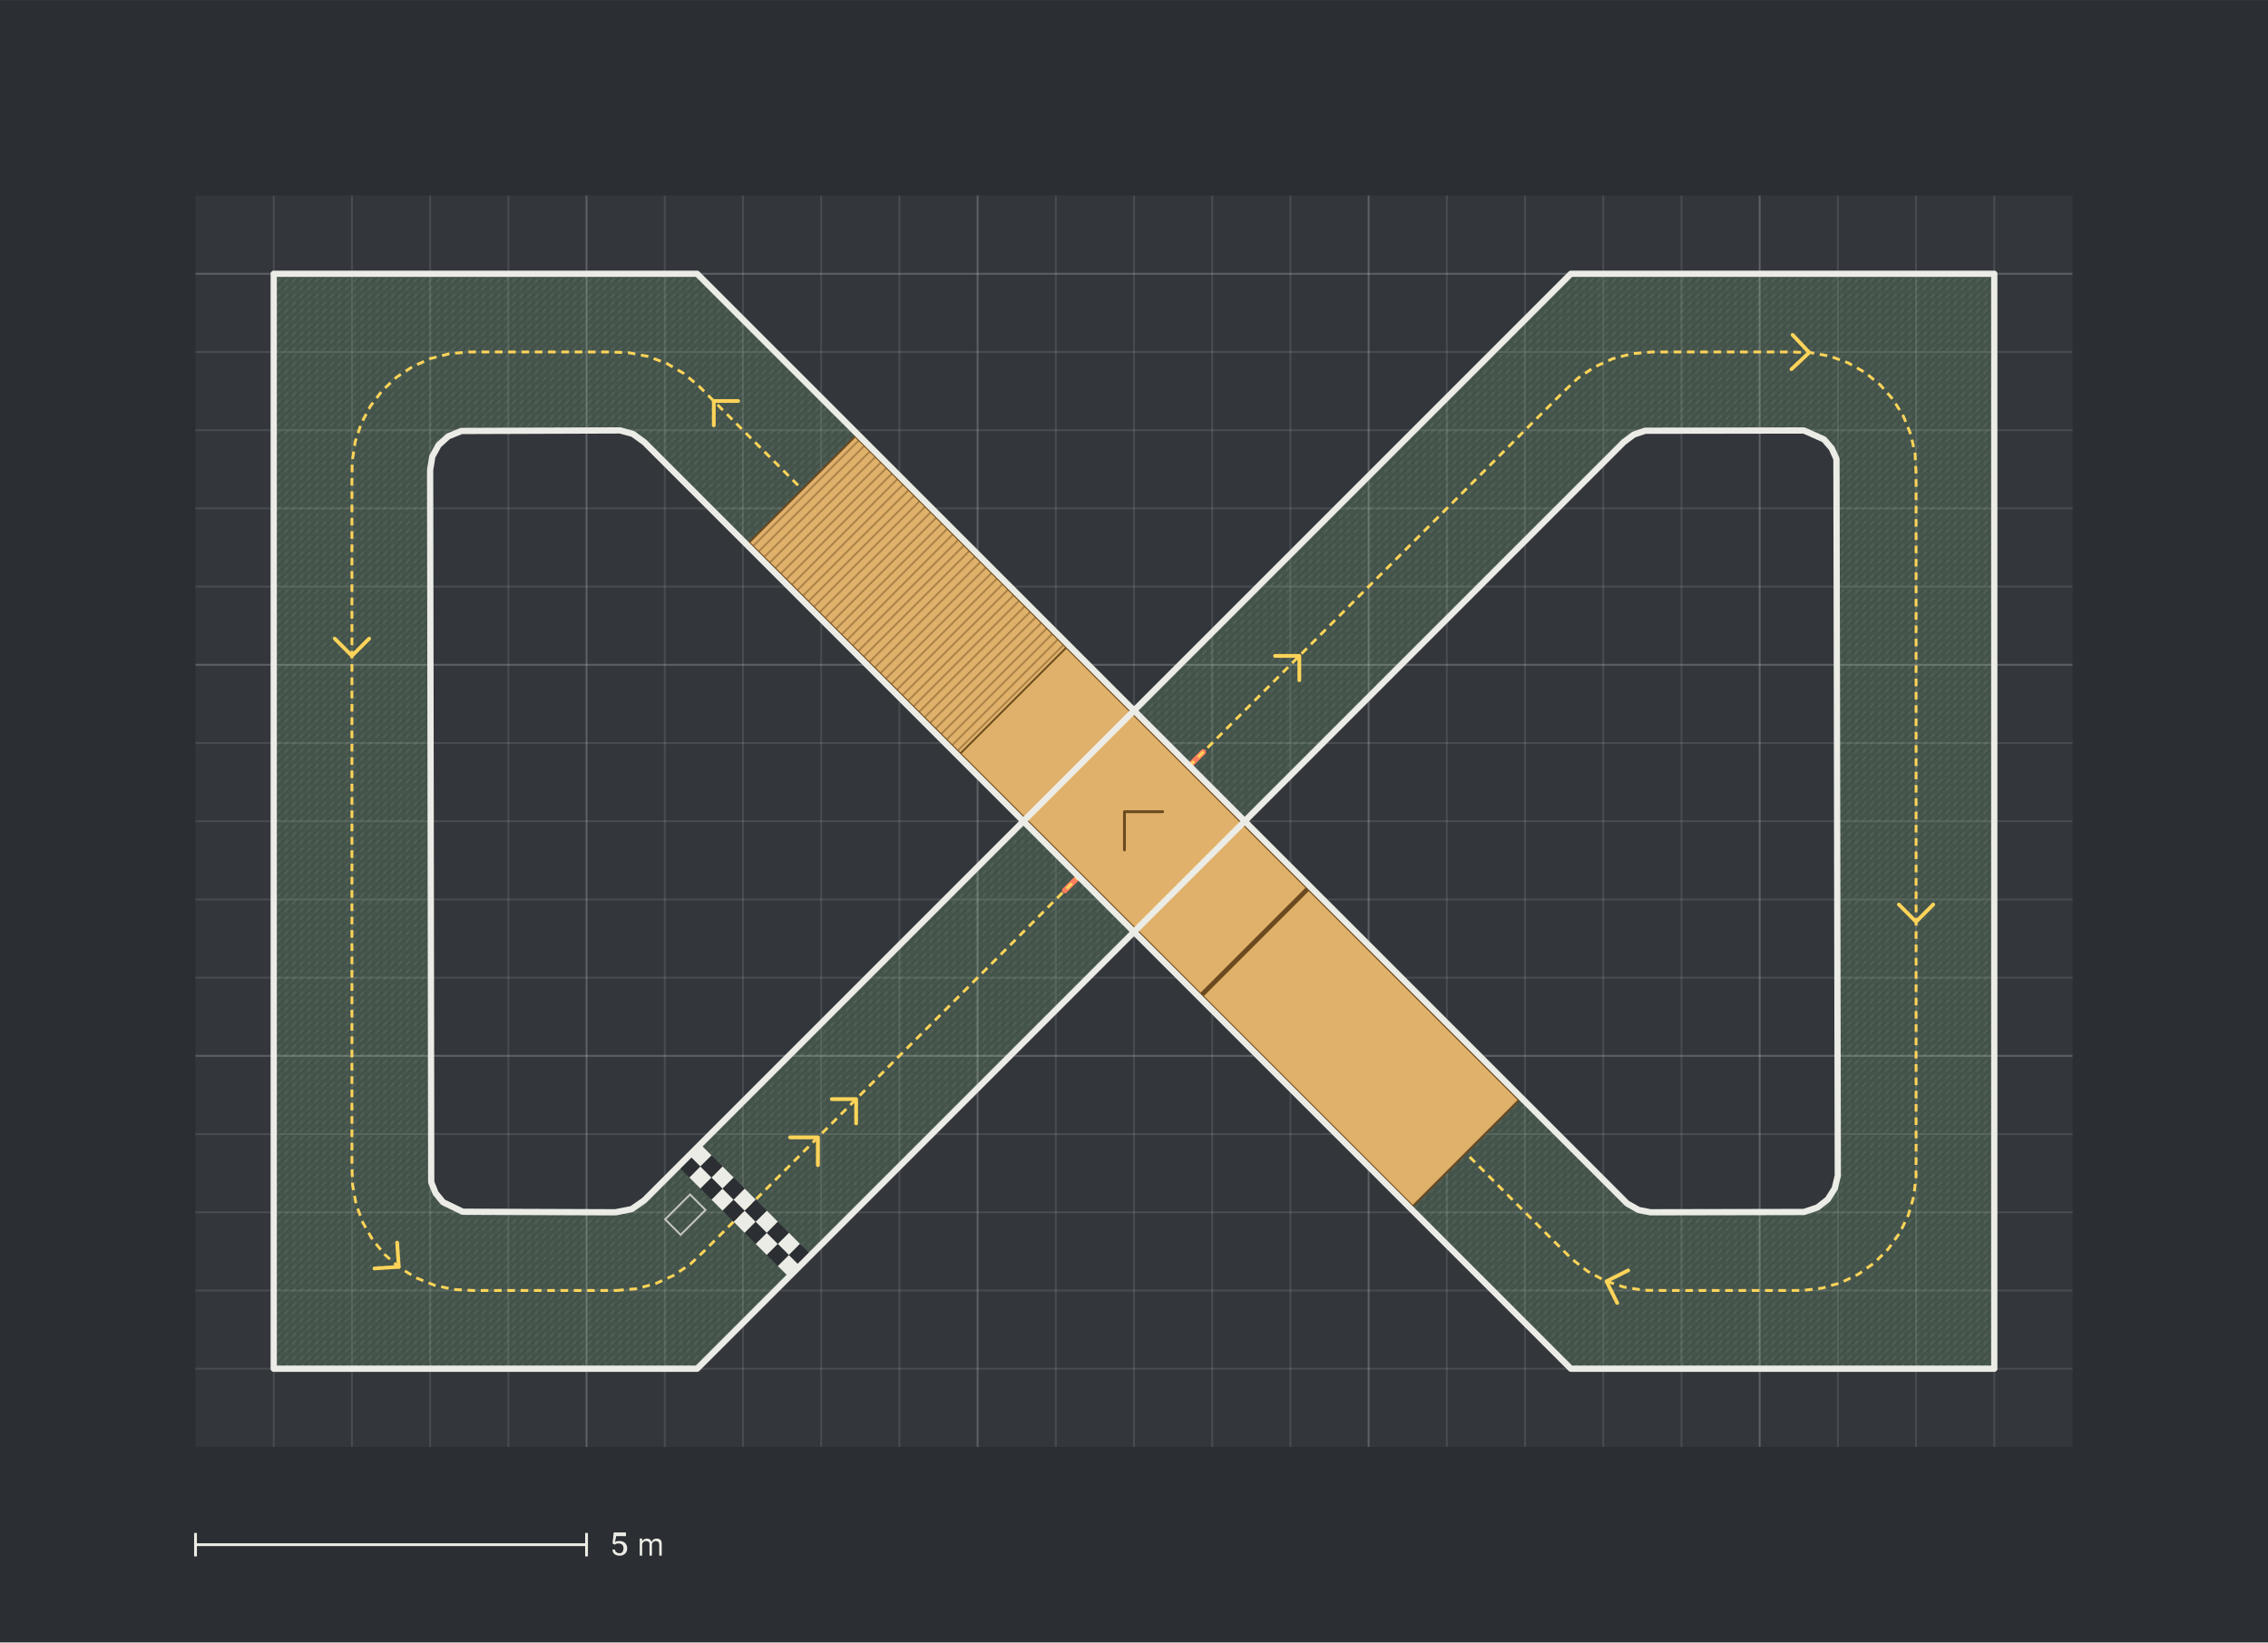
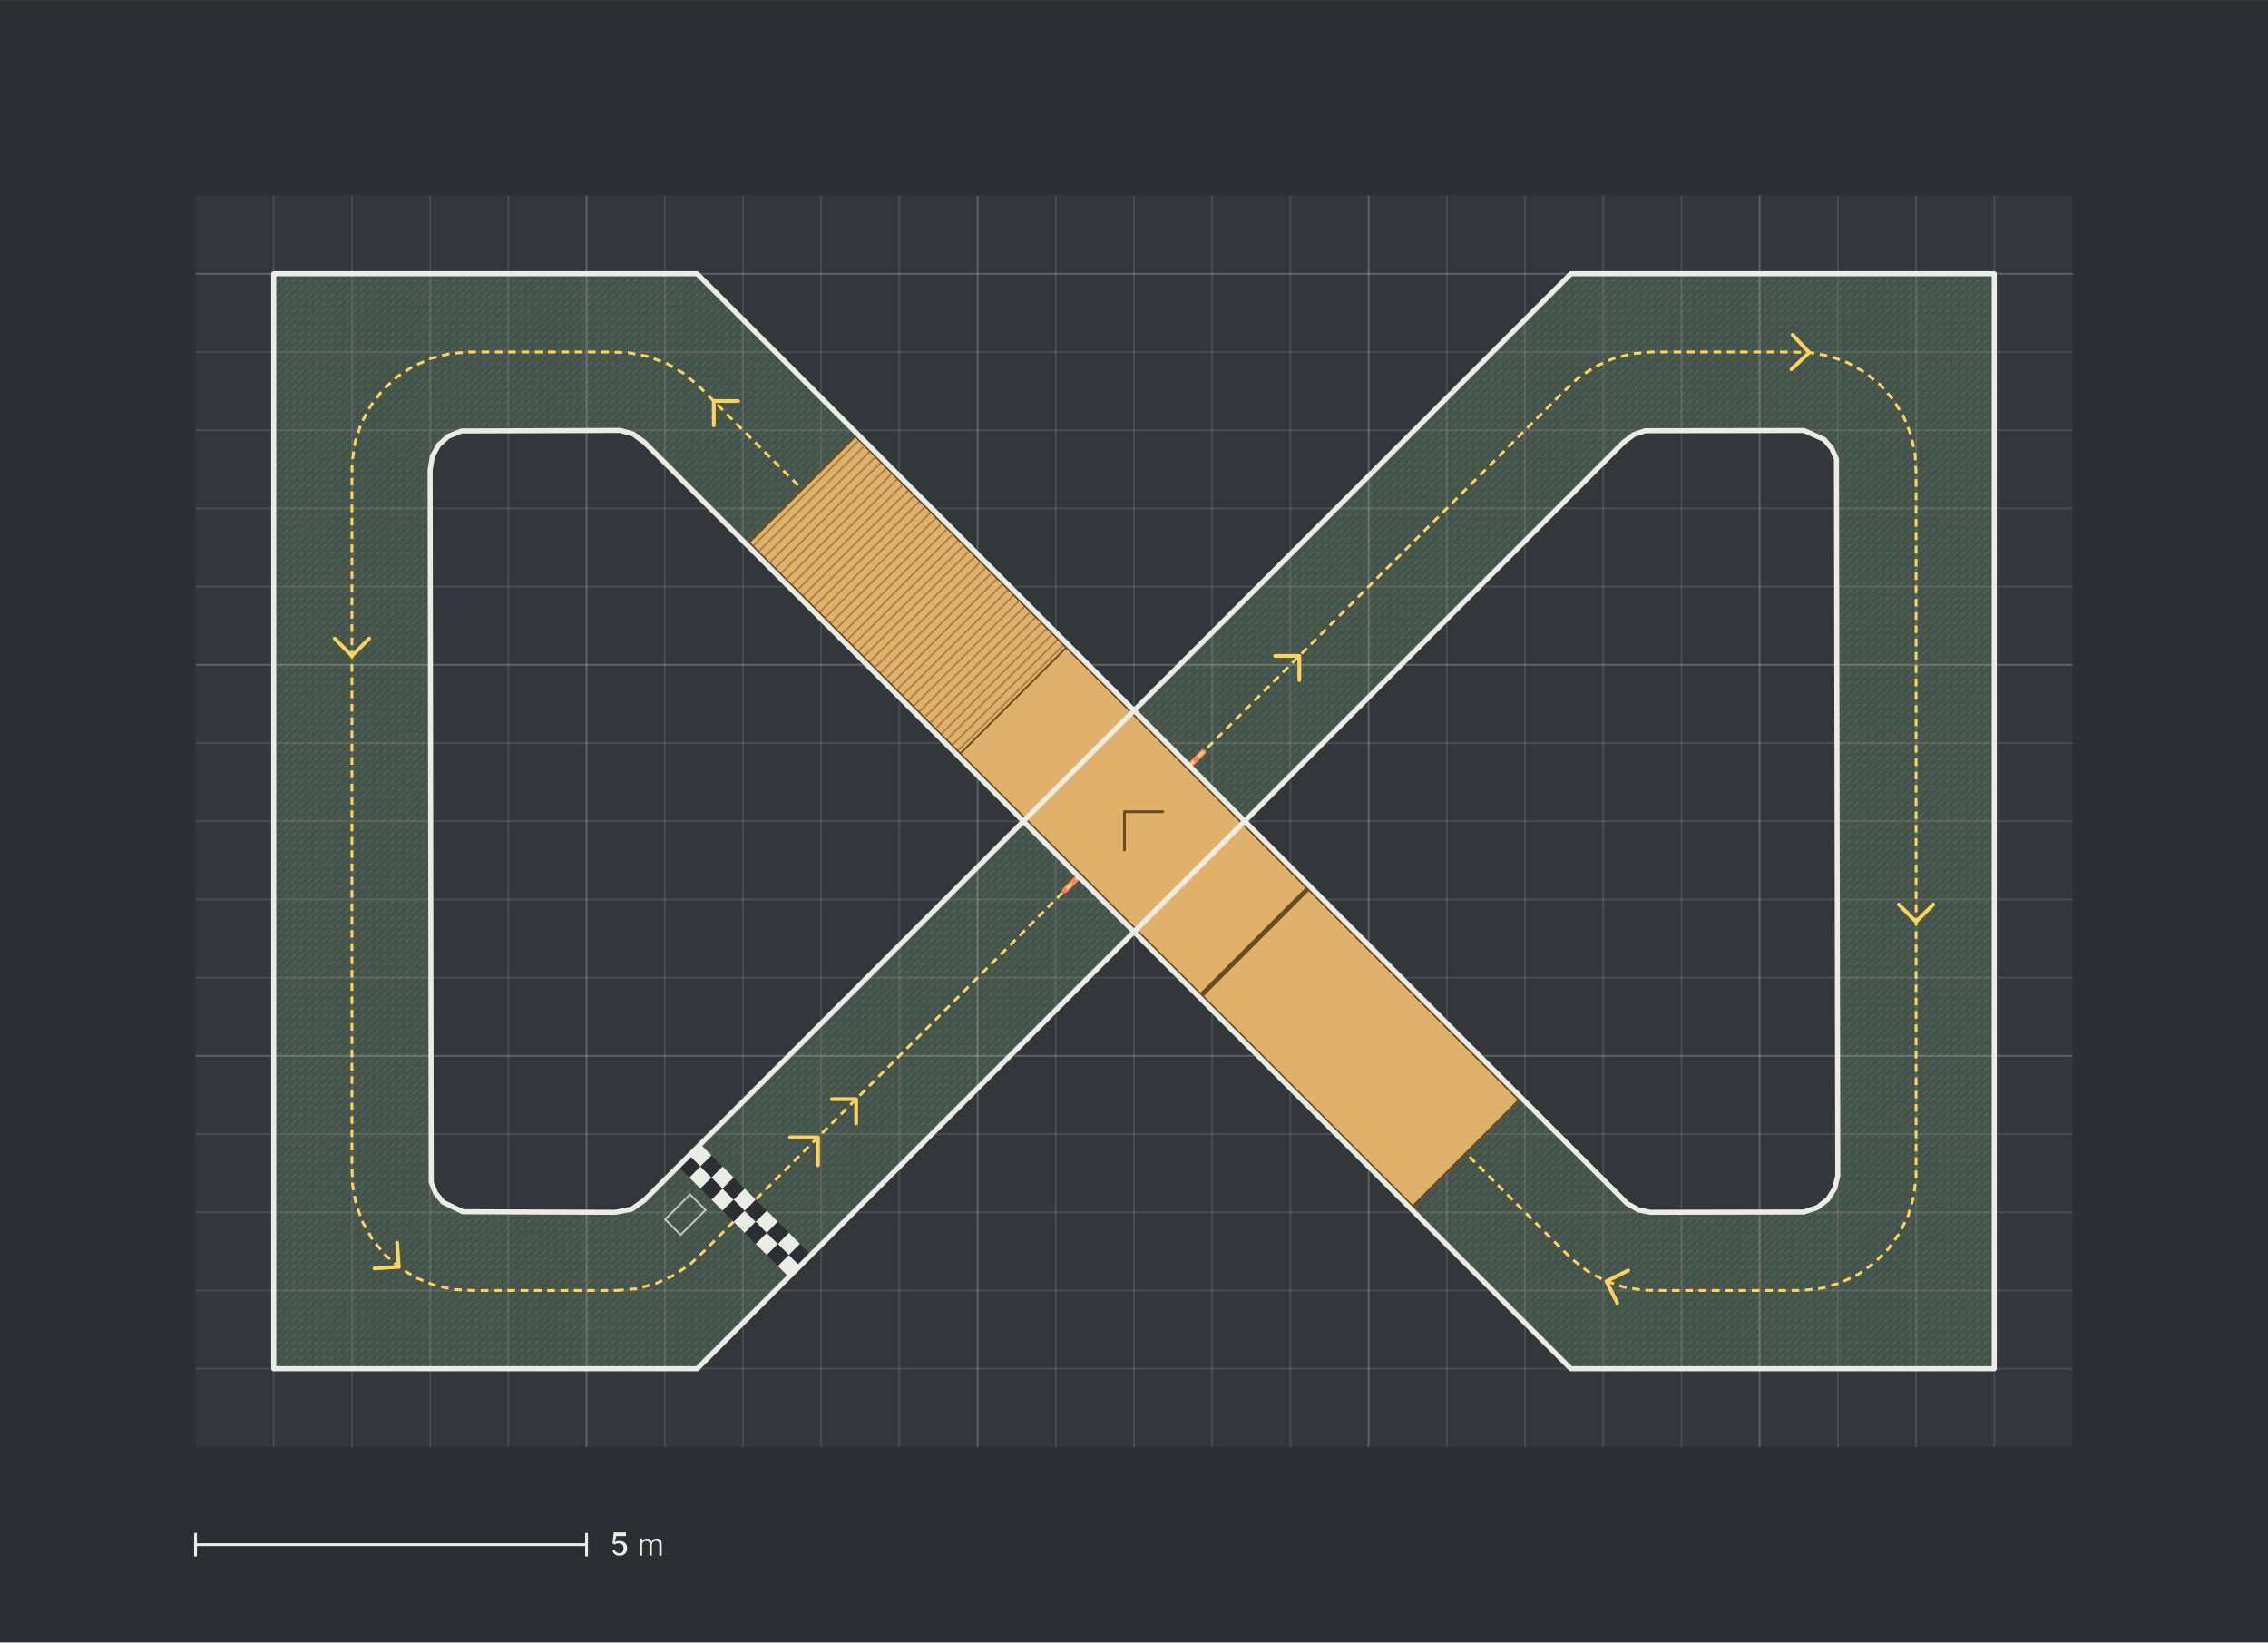
<svg xmlns="http://www.w3.org/2000/svg" width="1200" height="869" viewBox="-14.5 -10.5 29 21">
  <rect class="p-floor" x="-14.5" y="-10.5" width="29" height="21" fill="#2b2e32" />
  <defs>
    <pattern id="plan-carpet-tex" patternUnits="userSpaceOnUse" width="0.097" height="0.097">
      <path d="M0 0.097 L0.048 0.048" stroke="#ecece6" stroke-opacity="0.07" stroke-width="0.021" />
      <path d="M0.048 0.097 L0.097 0.048" stroke="#2b2e32" stroke-opacity="0.16" stroke-width="0.021" />
      <path d="M0 0.048 L0.048 0" stroke="#2b2e32" stroke-opacity="0.12" stroke-width="0.017" />
    </pattern>
    <pattern id="plan-hatch" patternUnits="userSpaceOnUse" width="0.25" height="0.25" patternTransform="rotate(45)">
      <path d="M0 0 L0 0.25" stroke="#2b2e32" stroke-opacity="0.45" stroke-width="0.04" />
    </pattern>
  </defs>
  <rect class="p-area" x="-12" y="-8" width="24" height="16" fill="#33373c" />
  <path class="p-carpet" d="M-6.621 7 L-5.586 7 L6.319 -4.898 L6.454 -4.971 L6.604 -5 L8.517 -5 L8.74 -4.938 L8.903 -4.797 L8.978 -4.648 L9 -4.492 L8.986 4.616 L8.93 4.755 L8.835 4.871 L8.583 4.993 L6.57 4.997 L6.407 4.952 L6.262 4.847 L-5.586 -7 L-11 -7 L-11 7 Z M-6.63 5 L-6.422 4.959 L-6.262 4.847 L5.586 -7 L11 -7 L11 7 L5.586 7 L-6.262 -4.847 L-6.407 -4.952 L-6.57 -4.997 L-8.6 -4.99 L-8.769 -4.921 L-8.892 -4.81 L-8.972 -4.664 L-9 -4.492 L-8.986 4.616 L-8.93 4.755 L-8.835 4.871 L-8.583 4.993 Z" fill="#46564c" fill-rule="evenodd" />
  <path class="p-carpet-tex" d="M-6.621 7 L-5.586 7 L6.319 -4.898 L6.454 -4.971 L6.604 -5 L8.517 -5 L8.74 -4.938 L8.903 -4.797 L8.978 -4.648 L9 -4.492 L8.986 4.616 L8.93 4.755 L8.835 4.871 L8.583 4.993 L6.57 4.997 L6.407 4.952 L6.262 4.847 L-5.586 -7 L-11 -7 L-11 7 Z M-6.63 5 L-6.422 4.959 L-6.262 4.847 L5.586 -7 L11 -7 L11 7 L5.586 7 L-6.262 -4.847 L-6.407 -4.952 L-6.57 -4.997 L-8.6 -4.99 L-8.769 -4.921 L-8.892 -4.81 L-8.972 -4.664 L-9 -4.492 L-8.986 4.616 L-8.93 4.755 L-8.835 4.871 L-8.583 4.993 Z" fill="url(#plan-carpet-tex)" fill-rule="evenodd" />
  <path class="p-crossing-carpet" d="M0 1.442 L1.442 0 L0 -1.442 L-1.442 0 Z" fill="#46564c" />
  <path class="p-crossing-carpet-tex" d="M0 1.442 L1.442 0 L0 -1.442 L-1.442 0 Z" fill="url(#plan-carpet-tex)" />
  <path class="p-grid" d="M-11 -8 V8" stroke="#ffffff1a" stroke-width="0.024" />
  <path class="p-grid" d="M-10 -8 V8" stroke="#ffffff1a" stroke-width="0.024" />
  <path class="p-grid" d="M-9 -8 V8" stroke="#ffffff1a" stroke-width="0.024" />
  <path class="p-grid" d="M-8 -8 V8" stroke="#ffffff1a" stroke-width="0.024" />
  <path class="p-grid" d="M-6 -8 V8" stroke="#ffffff1a" stroke-width="0.024" />
  <path class="p-grid" d="M-5 -8 V8" stroke="#ffffff1a" stroke-width="0.024" />
  <path class="p-grid" d="M-4 -8 V8" stroke="#ffffff1a" stroke-width="0.024" />
  <path class="p-grid" d="M-3 -8 V8" stroke="#ffffff1a" stroke-width="0.024" />
  <path class="p-grid" d="M-1 -8 V8" stroke="#ffffff1a" stroke-width="0.024" />
  <path class="p-grid" d="M0 -8 V8" stroke="#ffffff1a" stroke-width="0.024" />
  <path class="p-grid" d="M1 -8 V8" stroke="#ffffff1a" stroke-width="0.024" />
  <path class="p-grid" d="M2 -8 V8" stroke="#ffffff1a" stroke-width="0.024" />
  <path class="p-grid" d="M4 -8 V8" stroke="#ffffff1a" stroke-width="0.024" />
  <path class="p-grid" d="M5 -8 V8" stroke="#ffffff1a" stroke-width="0.024" />
  <path class="p-grid" d="M6 -8 V8" stroke="#ffffff1a" stroke-width="0.024" />
  <path class="p-grid" d="M7 -8 V8" stroke="#ffffff1a" stroke-width="0.024" />
  <path class="p-grid" d="M9 -8 V8" stroke="#ffffff1a" stroke-width="0.024" />
  <path class="p-grid" d="M10 -8 V8" stroke="#ffffff1a" stroke-width="0.024" />
  <path class="p-grid" d="M11 -8 V8" stroke="#ffffff1a" stroke-width="0.024" />
  <path class="p-grid" d="M-12 7 H12" stroke="#ffffff1a" stroke-width="0.024" />
  <path class="p-grid" d="M-12 6 H12" stroke="#ffffff1a" stroke-width="0.024" />
  <path class="p-grid" d="M-12 5 H12" stroke="#ffffff1a" stroke-width="0.024" />
  <path class="p-grid" d="M-12 4 H12" stroke="#ffffff1a" stroke-width="0.024" />
  <path class="p-grid" d="M-12 2 H12" stroke="#ffffff1a" stroke-width="0.024" />
  <path class="p-grid" d="M-12 1 H12" stroke="#ffffff1a" stroke-width="0.024" />
  <path class="p-grid" d="M-12 0 H12" stroke="#ffffff1a" stroke-width="0.024" />
  <path class="p-grid" d="M-12 -1 H12" stroke="#ffffff1a" stroke-width="0.024" />
  <path class="p-grid" d="M-12 -3 H12" stroke="#ffffff1a" stroke-width="0.024" />
  <path class="p-grid" d="M-12 -4 H12" stroke="#ffffff1a" stroke-width="0.024" />
  <path class="p-grid" d="M-12 -5 H12" stroke="#ffffff1a" stroke-width="0.024" />
  <path class="p-grid" d="M-12 -6 H12" stroke="#ffffff1a" stroke-width="0.024" />
  <path class="p-grid-major" d="M-7 -8 V8" stroke="#ffffff33" stroke-width="0.024" />
  <path class="p-grid-major" d="M-2 -8 V8" stroke="#ffffff33" stroke-width="0.024" />
  <path class="p-grid-major" d="M3 -8 V8" stroke="#ffffff33" stroke-width="0.024" />
  <path class="p-grid-major" d="M8 -8 V8" stroke="#ffffff33" stroke-width="0.024" />
  <path class="p-grid-major" d="M-12 3 H12" stroke="#ffffff33" stroke-width="0.024" />
  <path class="p-grid-major" d="M-12 -2 H12" stroke="#ffffff33" stroke-width="0.024" />
  <path class="p-grid-major" d="M-12 -7 H12" stroke="#ffffff33" stroke-width="0.024" />
  <path class="p-error" d="M-0.885 0.885 L-0.708 0.708 L-0.531 0.531 L-0.354 0.354 L-0.177 0.177 L0 0 L0.177 -0.177 L0.354 -0.354 L0.531 -0.531 L0.708 -0.708 L0.885 -0.885" fill="none" stroke="#ff7f5c" stroke-width="0.073" stroke-linecap="round" stroke-linejoin="round" />
  <path class="p-line" d="M-6.621 6 L-6.366 5.978 L-6.119 5.913 L-5.886 5.807 L-5.675 5.664 L-5.49 5.49 L-5.313 5.313 L-5.136 5.136 L-4.959 4.959 L-4.781 4.781 L-4.604 4.604 L-4.427 4.427 L-4.25 4.25 L-4.073 4.073 L-3.896 3.896 L-3.719 3.719 L-3.542 3.542 L-3.365 3.365 L-3.188 3.188 L-3.011 3.011 L-2.833 2.833 L-2.656 2.656 L-2.479 2.479 L-2.302 2.302 L-2.125 2.125 L-1.948 1.948 L-1.771 1.771 L-1.594 1.594 L-1.417 1.417 L-1.24 1.24 L-1.063 1.063 L-0.885 0.885 L-0.708 0.708 L-0.531 0.531 L-0.354 0.354 L-0.177 0.177 L0 0 L0.177 -0.177 L0.354 -0.354 L0.531 -0.531 L0.708 -0.708 L0.885 -0.885 L1.063 -1.063 L1.24 -1.24 L1.417 -1.417 L1.594 -1.594 L1.771 -1.771 L1.948 -1.948 L2.125 -2.125 L2.302 -2.302 L2.479 -2.479 L2.656 -2.656 L2.833 -2.833 L3.011 -3.011 L3.188 -3.188 L3.365 -3.365 L3.542 -3.542 L3.719 -3.719 L3.896 -3.896 L4.073 -4.073 L4.25 -4.25 L4.427 -4.427 L4.604 -4.604 L4.781 -4.781 L4.959 -4.959 L5.136 -5.136 L5.313 -5.313 L5.49 -5.49 L5.675 -5.664 L5.886 -5.807 L6.119 -5.913 L6.366 -5.978 L6.621 -6 L6.875 -6 L7.129 -6 L7.383 -6 L7.637 -6 L7.891 -6 L8.145 -6 L8.398 -6 L8.65 -5.992 L8.896 -5.947 L9.131 -5.861 L9.349 -5.737 L9.543 -5.578 L9.708 -5.39 L9.839 -5.177 L9.933 -4.944 L9.987 -4.7 L10 -4.45 L10 -4.2 L10 -3.95 L10 -3.7 L10 -3.45 L10 -3.2 L10 -2.95 L10 -2.7 L10 -2.45 L10 -2.2 L10 -1.95 L10 -1.7 L10 -1.45 L10 -1.2 L10 -0.95 L10 -0.7 L10 -0.45 L10 -0.2 L10 0.05 L10 0.3 L10 0.55 L10 0.8 L10 1.05 L10 1.3 L10 1.55 L10 1.8 L10 2.05 L10 2.3 L10 2.55 L10 2.8 L10 3.05 L10 3.3 L10 3.55 L10 3.8 L10 4.05 L10 4.3 L9.999 4.55 L9.97 4.799 L9.9 5.039 L9.791 5.264 L9.645 5.468 L9.468 5.645 L9.264 5.791 L9.039 5.9 L8.799 5.97 L8.55 5.999 L8.297 6 L8.043 6 L7.789 6 L7.535 6 L7.281 6 L7.028 6 L6.774 6 L6.519 5.997 L6.266 5.957 L6.024 5.876 L5.799 5.754 L5.597 5.596 L5.419 5.419 L5.242 5.242 L5.065 5.065 L4.888 4.888 L4.711 4.711 L4.534 4.534 L4.356 4.356 L4.179 4.179 L4.002 4.002 L3.825 3.825 L3.648 3.648 L3.471 3.471 L3.294 3.294 L3.117 3.117 L2.94 2.94 L2.763 2.763 L2.586 2.586 L2.408 2.408 L2.231 2.231 L2.054 2.054 L1.877 1.877 L1.7 1.7 L1.523 1.523 L1.346 1.346 L1.169 1.169 L0.992 0.992 L0.815 0.815 L0.638 0.638 L0.46 0.46 L0.283 0.283 L0.106 0.106 L-0.071 -0.071 L-0.248 -0.248 L-0.425 -0.425 L-0.602 -0.602 L-0.779 -0.779 L-0.956 -0.956 L-1.133 -1.133 L-1.31 -1.31 L-1.488 -1.488 L-1.665 -1.665 L-1.842 -1.842 L-2.019 -2.019 L-2.196 -2.196 L-2.373 -2.373 L-2.55 -2.55 L-2.727 -2.727 L-2.904 -2.904 L-3.081 -3.081 L-3.258 -3.258 L-3.436 -3.436 L-3.613 -3.613 L-3.79 -3.79 L-3.967 -3.967 L-4.144 -4.144 L-4.321 -4.321 L-4.498 -4.498 L-4.675 -4.675 L-4.852 -4.852 L-5.029 -5.029 L-5.206 -5.206 L-5.384 -5.384 L-5.561 -5.561 L-5.756 -5.725 L-5.977 -5.855 L-6.217 -5.944 L-6.468 -5.992 L-6.723 -6 L-6.977 -6 L-7.231 -6 L-7.484 -6 L-7.738 -6 L-7.992 -6 L-8.246 -6 L-8.5 -6 L-8.749 -5.979 L-8.992 -5.917 L-9.221 -5.815 L-9.43 -5.677 L-9.612 -5.506 L-9.764 -5.307 L-9.881 -5.086 L-9.959 -4.848 L-9.997 -4.6 L-10 -4.35 L-10 -4.1 L-10 -3.85 L-10 -3.6 L-10 -3.35 L-10 -3.1 L-10 -2.85 L-10 -2.6 L-10 -2.35 L-10 -2.1 L-10 -1.85 L-10 -1.6 L-10 -1.35 L-10 -1.1 L-10 -0.85 L-10 -0.6 L-10 -0.35 L-10 -0.1 L-10 0.15 L-10 0.4 L-10 0.65 L-10 0.9 L-10 1.15 L-10 1.4 L-10 1.65 L-10 1.9 L-10 2.15 L-10 2.4 L-10 2.65 L-10 2.9 L-10 3.15 L-10 3.4 L-10 3.65 L-10 3.9 L-10 4.15 L-10 4.4 L-9.992 4.65 L-9.947 4.896 L-9.861 5.131 L-9.737 5.349 L-9.578 5.543 L-9.39 5.708 L-9.177 5.839 L-8.944 5.933 L-8.7 5.987 L-8.449 6 L-8.195 6 L-7.941 6 L-7.688 6 L-7.434 6 L-7.18 6 L-6.926 6 L-6.672 6 Z" fill="none" stroke="#fdd459" stroke-width="0.036" stroke-dasharray="0.097 0.073" stroke-linejoin="round" />
  <path class="p-arrow" d="M-3.553 3.864 L-3.553 3.553 L-3.864 3.553" fill="none" stroke="#fdd459" stroke-width="0.048" stroke-linecap="round" stroke-linejoin="round" />
  <path class="p-arrow" d="M2.114 -1.803 L2.114 -2.114 L1.803 -2.114" fill="none" stroke="#fdd459" stroke-width="0.048" stroke-linecap="round" stroke-linejoin="round" />
  <path class="p-arrow" d="M8.407 -5.78 L8.634 -5.993 L8.421 -6.219" fill="none" stroke="#fdd459" stroke-width="0.048" stroke-linecap="round" stroke-linejoin="round" />
  <path class="p-arrow" d="M9.78 1.065 L10 1.285 L10.22 1.065" fill="none" stroke="#fdd459" stroke-width="0.048" stroke-linecap="round" stroke-linejoin="round" />
  <path class="p-arrow" d="M6.319 5.743 L6.041 5.882 L6.179 6.16" fill="none" stroke="#fdd459" stroke-width="0.048" stroke-linecap="round" stroke-linejoin="round" />
  <path class="p-arrow" d="M0.605 0.294 L0.294 0.294 L0.294 0.605" fill="none" stroke="#fdd459" stroke-width="0.048" stroke-linecap="round" stroke-linejoin="round" />
  <path class="p-arrow" d="M-5.062 -5.373 L-5.373 -5.373 L-5.373 -5.062" fill="none" stroke="#fdd459" stroke-width="0.048" stroke-linecap="round" stroke-linejoin="round" />
  <path class="p-arrow" d="M-10.22 -2.335 L-10 -2.115 L-9.78 -2.335" fill="none" stroke="#fdd459" stroke-width="0.048" stroke-linecap="round" stroke-linejoin="round" />
  <path class="p-arrow" d="M-9.712 5.718 L-9.401 5.698 L-9.422 5.388" fill="none" stroke="#fdd459" stroke-width="0.048" stroke-linecap="round" stroke-linejoin="round" />
  <g class="p-start">
    <path class="p-start-a" d="M-4.413 5.828 L-4.272 5.686 L-4.413 5.545 L-4.555 5.686 Z" fill="#ecece6" />
    <path class="p-start-b" d="M-4.555 5.686 L-4.413 5.545 L-4.555 5.403 L-4.696 5.545 Z" fill="#2b2e32" />
    <path class="p-start-a" d="M-4.696 5.545 L-4.555 5.403 L-4.696 5.262 L-4.838 5.403 Z" fill="#ecece6" />
    <path class="p-start-b" d="M-4.838 5.403 L-4.696 5.262 L-4.838 5.12 L-4.979 5.262 Z" fill="#2b2e32" />
    <path class="p-start-a" d="M-4.979 5.262 L-4.838 5.12 L-4.979 4.979 L-5.12 5.12 Z" fill="#ecece6" />
    <path class="p-start-b" d="M-5.12 5.12 L-4.979 4.979 L-5.12 4.838 L-5.262 4.979 Z" fill="#2b2e32" />
    <path class="p-start-a" d="M-5.262 4.979 L-5.12 4.838 L-5.262 4.696 L-5.403 4.838 Z" fill="#ecece6" />
    <path class="p-start-b" d="M-5.403 4.838 L-5.262 4.696 L-5.403 4.555 L-5.545 4.696 Z" fill="#2b2e32" />
    <path class="p-start-a" d="M-5.545 4.696 L-5.403 4.555 L-5.545 4.413 L-5.686 4.555 Z" fill="#ecece6" />
    <path class="p-start-b" d="M-5.686 4.555 L-5.545 4.413 L-5.686 4.272 L-5.828 4.413 Z" fill="#2b2e32" />
    <path class="p-start-b" d="M-4.272 5.686 L-4.13 5.545 L-4.272 5.403 L-4.413 5.545 Z" fill="#2b2e32" />
    <path class="p-start-a" d="M-4.413 5.545 L-4.272 5.403 L-4.413 5.262 L-4.555 5.403 Z" fill="#ecece6" />
    <path class="p-start-b" d="M-4.555 5.403 L-4.413 5.262 L-4.555 5.12 L-4.696 5.262 Z" fill="#2b2e32" />
    <path class="p-start-a" d="M-4.696 5.262 L-4.555 5.12 L-4.696 4.979 L-4.838 5.12 Z" fill="#ecece6" />
    <path class="p-start-b" d="M-4.838 5.12 L-4.696 4.979 L-4.838 4.838 L-4.979 4.979 Z" fill="#2b2e32" />
    <path class="p-start-a" d="M-4.979 4.979 L-4.838 4.838 L-4.979 4.696 L-5.12 4.838 Z" fill="#ecece6" />
    <path class="p-start-b" d="M-5.12 4.838 L-4.979 4.696 L-5.12 4.555 L-5.262 4.696 Z" fill="#2b2e32" />
    <path class="p-start-a" d="M-5.262 4.696 L-5.12 4.555 L-5.262 4.413 L-5.403 4.555 Z" fill="#ecece6" />
    <path class="p-start-b" d="M-5.403 4.555 L-5.262 4.413 L-5.403 4.272 L-5.545 4.413 Z" fill="#2b2e32" />
    <path class="p-start-a" d="M-5.545 4.413 L-5.403 4.272 L-5.545 4.13 L-5.686 4.272 Z" fill="#ecece6" />
    <rect class="p-gridbox" transform="translate(-5.737 5.03) rotate(-45)" x="-0.225" y="-0.14" width="0.45" height="0.28" fill="none" stroke="#ecece6" stroke-opacity="0.75" stroke-width="0.024" />
    <path class="p-start-dir" d="M-4.042 4.396 L-4.042 4.042 L-4.396 4.042" fill="none" stroke="#fdd459" stroke-width="0.05" stroke-linecap="round" stroke-linejoin="round" />
  </g>
  <g class="p-jump" data-type="tabletop">
    <path class="p-jump-body" d="M4.921 3.564 L-3.564 -4.921 L-4.921 -3.564 L3.564 4.921 Z" fill="#e0b16a" stroke="#6b4a1f" stroke-width="0.024" stroke-linejoin="round" />
    <path class="p-jump-hatch" d="M-0.899 -2.257 L-2.257 -0.899 M-0.97 -2.328 L-2.328 -0.97 M-1.041 -2.399 L-2.399 -1.041 M-1.112 -2.469 L-2.469 -1.112 M-1.182 -2.54 L-2.54 -1.182 M-1.253 -2.611 L-2.611 -1.253 M-1.324 -2.681 L-2.681 -1.324 M-1.394 -2.752 L-2.752 -1.394 M-1.465 -2.823 L-2.823 -1.465 M-1.536 -2.893 L-2.893 -1.536 M-1.607 -2.964 L-2.964 -1.607 M-1.677 -3.035 L-3.035 -1.677 M-1.748 -3.106 L-3.106 -1.748 M-1.819 -3.176 L-3.176 -1.819 M-1.889 -3.247 L-3.247 -1.889 M-1.96 -3.318 L-3.318 -1.96 M-2.031 -3.388 L-3.388 -2.031 M-2.102 -3.459 L-3.459 -2.102 M-2.172 -3.53 L-3.53 -2.172 M-2.243 -3.601 L-3.601 -2.243 M-2.314 -3.671 L-3.671 -2.314 M-2.384 -3.742 L-3.742 -2.384 M-2.455 -3.813 L-3.813 -2.455 M-2.526 -3.883 L-3.883 -2.526 M-2.596 -3.954 L-3.954 -2.596 M-2.667 -4.025 L-4.025 -2.667 M-2.738 -4.096 L-4.096 -2.738 M-2.809 -4.166 L-4.166 -2.809 M-2.879 -4.237 L-4.237 -2.879 M-2.95 -4.308 L-4.308 -2.95 M-3.021 -4.378 L-4.378 -3.021 M-3.091 -4.449 L-4.449 -3.091 M-3.162 -4.52 L-4.52 -3.162 M-3.233 -4.591 L-4.591 -3.233 M-3.304 -4.661 L-4.661 -3.304 M-3.374 -4.732 L-4.732 -3.374 M-3.445 -4.803 L-4.803 -3.445 M-3.516 -4.873 L-4.873 -3.516" stroke="#6b4a1f" stroke-opacity="0.45" stroke-width="0.024" fill="none" />
    <path class="p-jump-edge" d="M-0.864 -2.222 L-2.222 -0.864" stroke="#6b4a1f" stroke-width="0.024" fill="none" />
    <path class="p-jump-takeoff" d="M2.222 0.864 L0.864 2.222" stroke="#6b4a1f" stroke-width="0.06" stroke-linecap="butt" fill="none" />
    <path class="p-jump-dir" d="M0.367 -0.122 L-0.122 -0.122 L-0.122 0.367" stroke="#6b4a1f" stroke-width="0.036" stroke-linecap="round" stroke-linejoin="round" fill="none" />
  </g>
-   <path class="p-pipe" d="M-6.621 7 L-5.586 7 L6.262 -4.847 L6.391 -4.944 L6.536 -4.993 L8.567 -4.996 L8.823 -4.882 L8.921 -4.769 L8.982 -4.632 L8.999 4.533 L8.96 4.695 L8.871 4.835 L8.74 4.938 L8.567 4.996 L6.604 5 L6.454 4.971 L6.306 4.888 L-5.586 -7 L-11 -7 L-11 7 L-6.672 7 Z" fill="none" stroke="#ecece6" stroke-width="0.08" stroke-linejoin="round" stroke-linecap="round" />
-   <path class="p-pipe" d="M-6.63 5 L-6.422 4.959 L-6.262 4.847 L5.586 -7 L11 -7 L11 7 L5.586 7 L-6.262 -4.847 L-6.407 -4.952 L-6.57 -4.997 L-8.6 -4.99 L-8.769 -4.921 L-8.892 -4.81 L-8.972 -4.664 L-9 -4.492 L-8.986 4.616 L-8.93 4.755 L-8.835 4.871 L-8.583 4.993 L-6.672 5 Z" fill="none" stroke="#ecece6" stroke-width="0.08" stroke-linejoin="round" stroke-linecap="round" />
+   <path class="p-pipe" d="M-6.621 7 L-5.586 7 L6.262 -4.847 L6.391 -4.944 L6.536 -4.993 L8.567 -4.996 L8.823 -4.882 L8.921 -4.769 L8.982 -4.632 L8.999 4.533 L8.96 4.695 L8.871 4.835 L8.74 4.938 L8.567 4.996 L6.604 5 L6.454 4.971 L6.306 4.888 L-5.586 -7 L-11 -7 L-11 7 L-6.672 7 Z" fill="none" stroke="#ecece6" stroke-width="0.065" stroke-linejoin="round" stroke-linecap="round" />
+   <path class="p-pipe" d="M-6.63 5 L-6.422 4.959 L-6.262 4.847 L5.586 -7 L11 -7 L11 7 L5.586 7 L-6.262 -4.847 L-6.407 -4.952 L-6.57 -4.997 L-8.6 -4.99 L-8.769 -4.921 L-8.892 -4.81 L-8.972 -4.664 L-9 -4.492 L-8.986 4.616 L-8.93 4.755 L-8.835 4.871 L-8.583 4.993 L-6.672 5 Z" fill="none" stroke="#ecece6" stroke-width="0.065" stroke-linejoin="round" stroke-linecap="round" />
  <g class="p-scale">
    <path d="M-12 9.25 H-7 M-12 9.1 V9.4 M-7 9.1 V9.4" stroke="#ecece6" stroke-width="0.036" fill="none" />
    <text x="-6.7" y="9.25" dy="0.35em" font-size="0.4" font-family="Inter, 'DejaVu Sans', sans-serif" fill="#ecece6">5 m</text>
  </g>
</svg>
